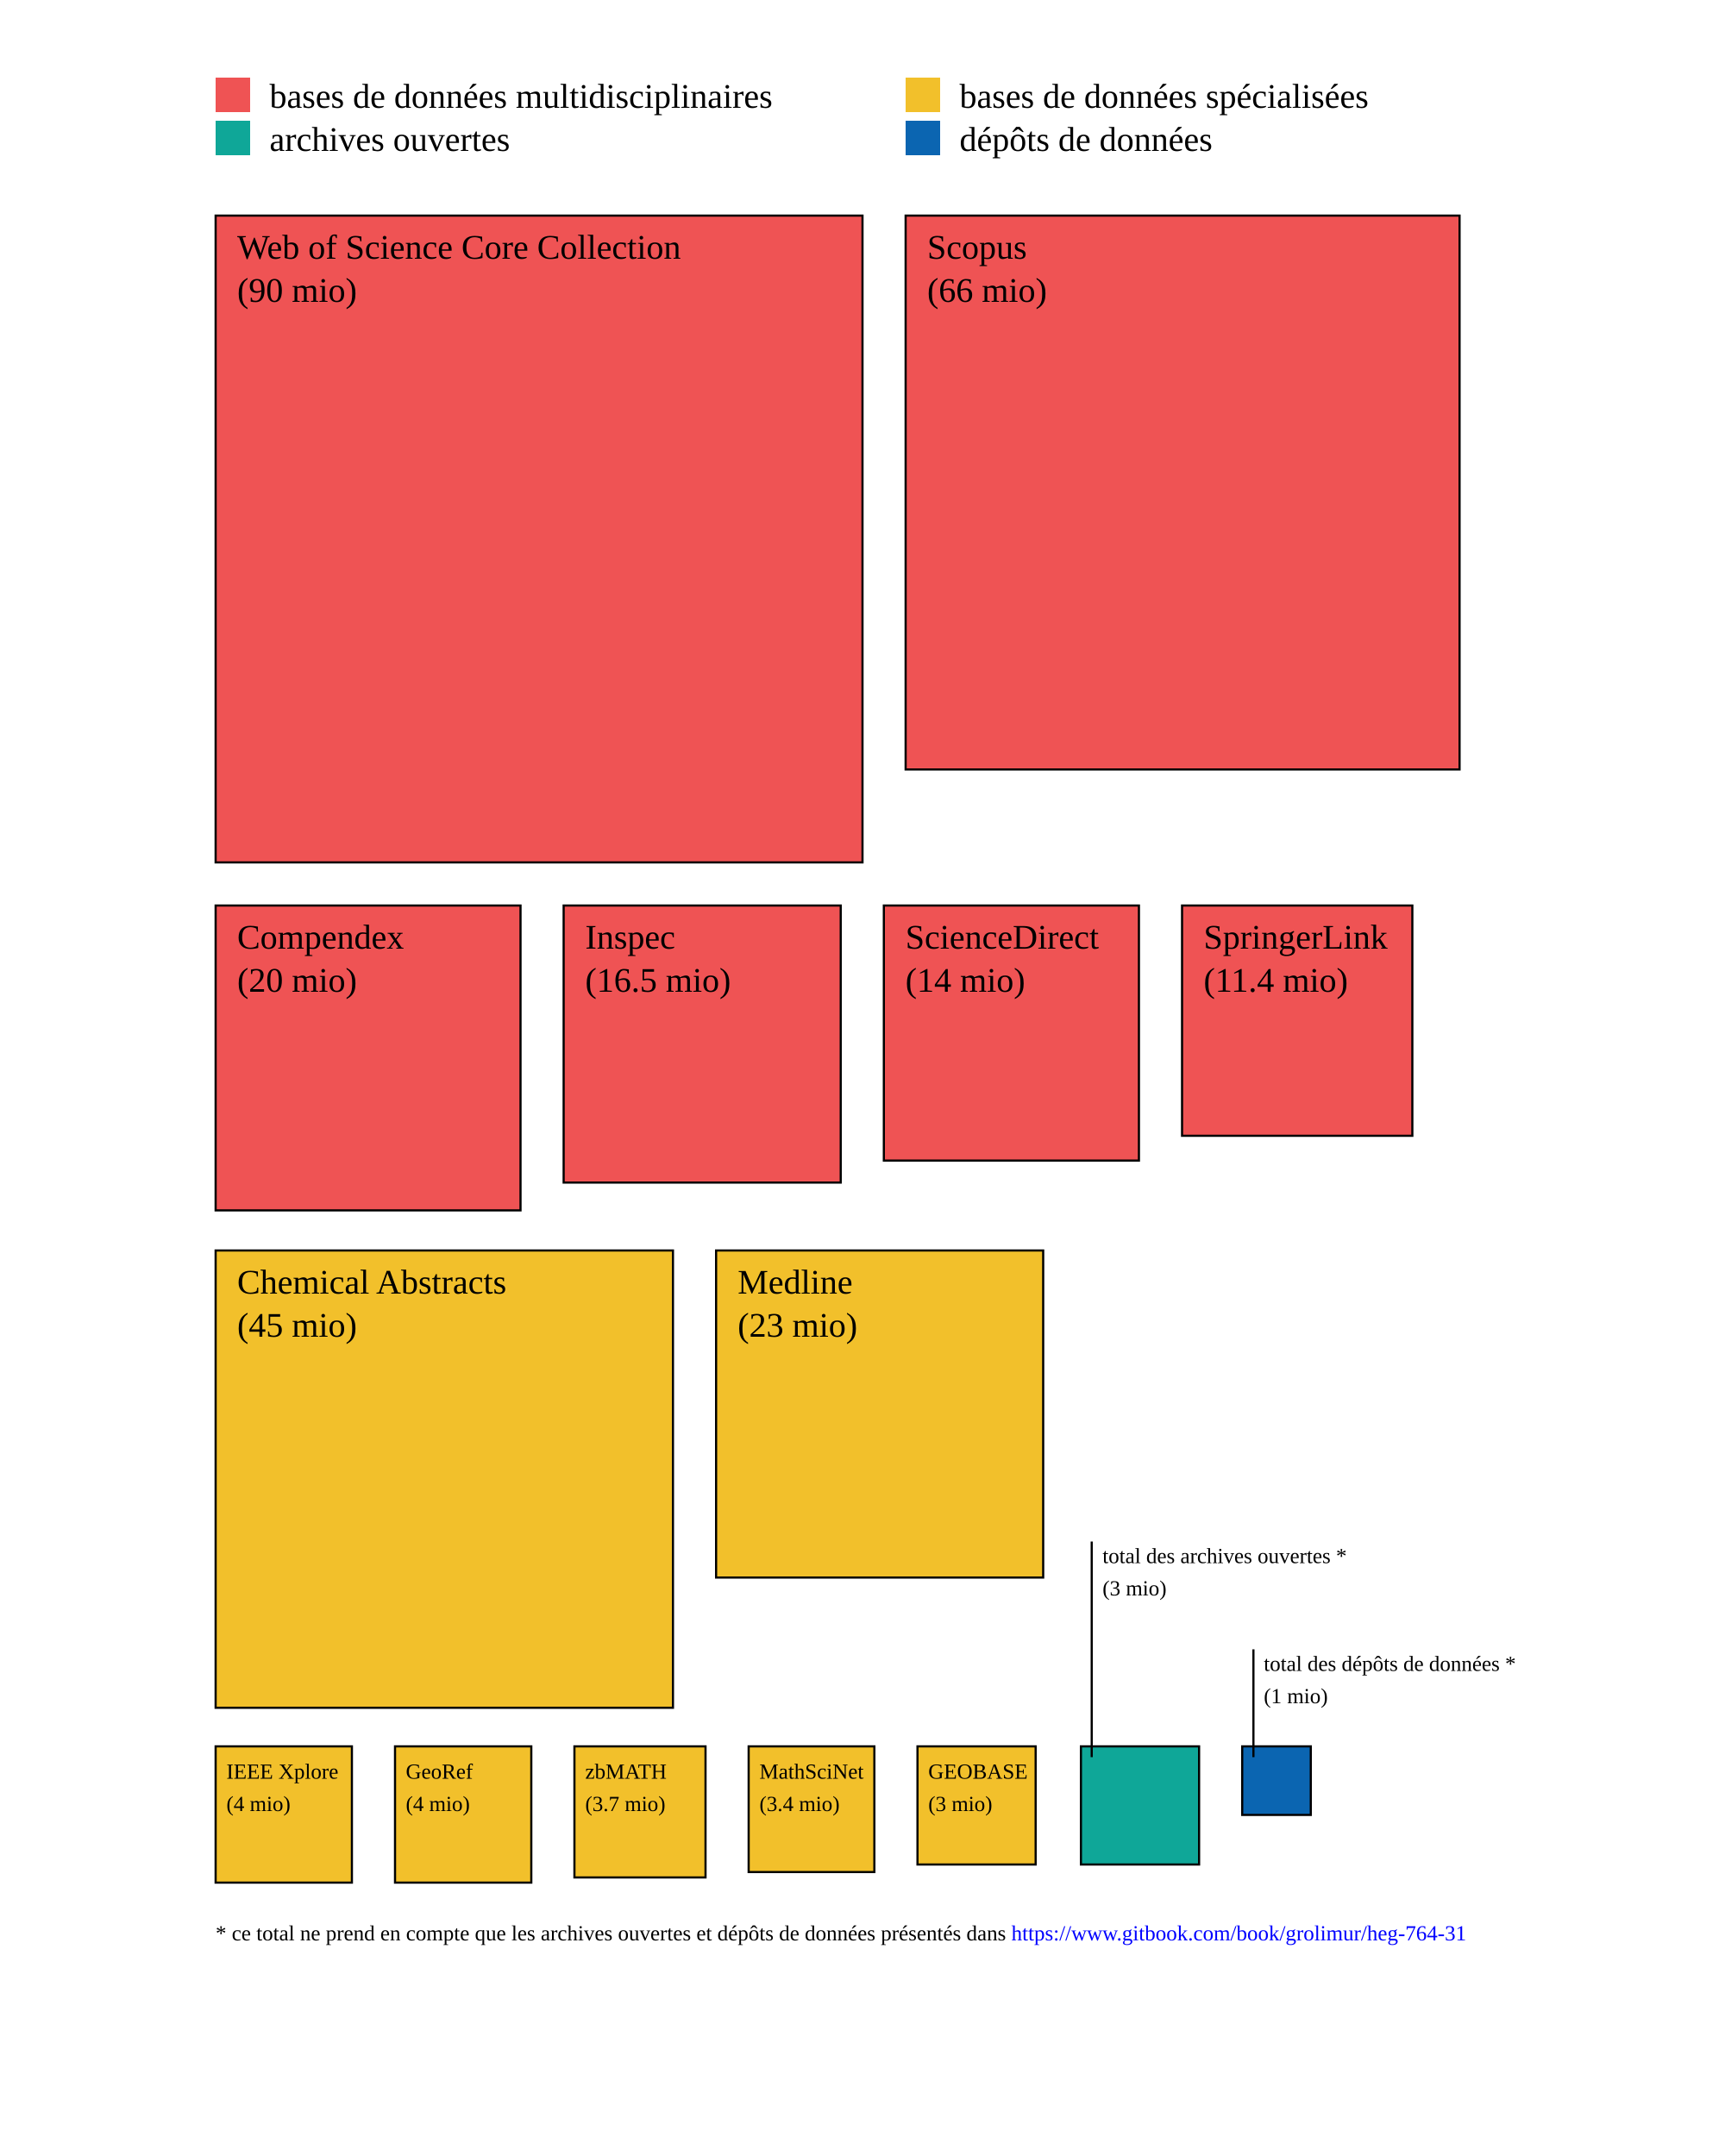
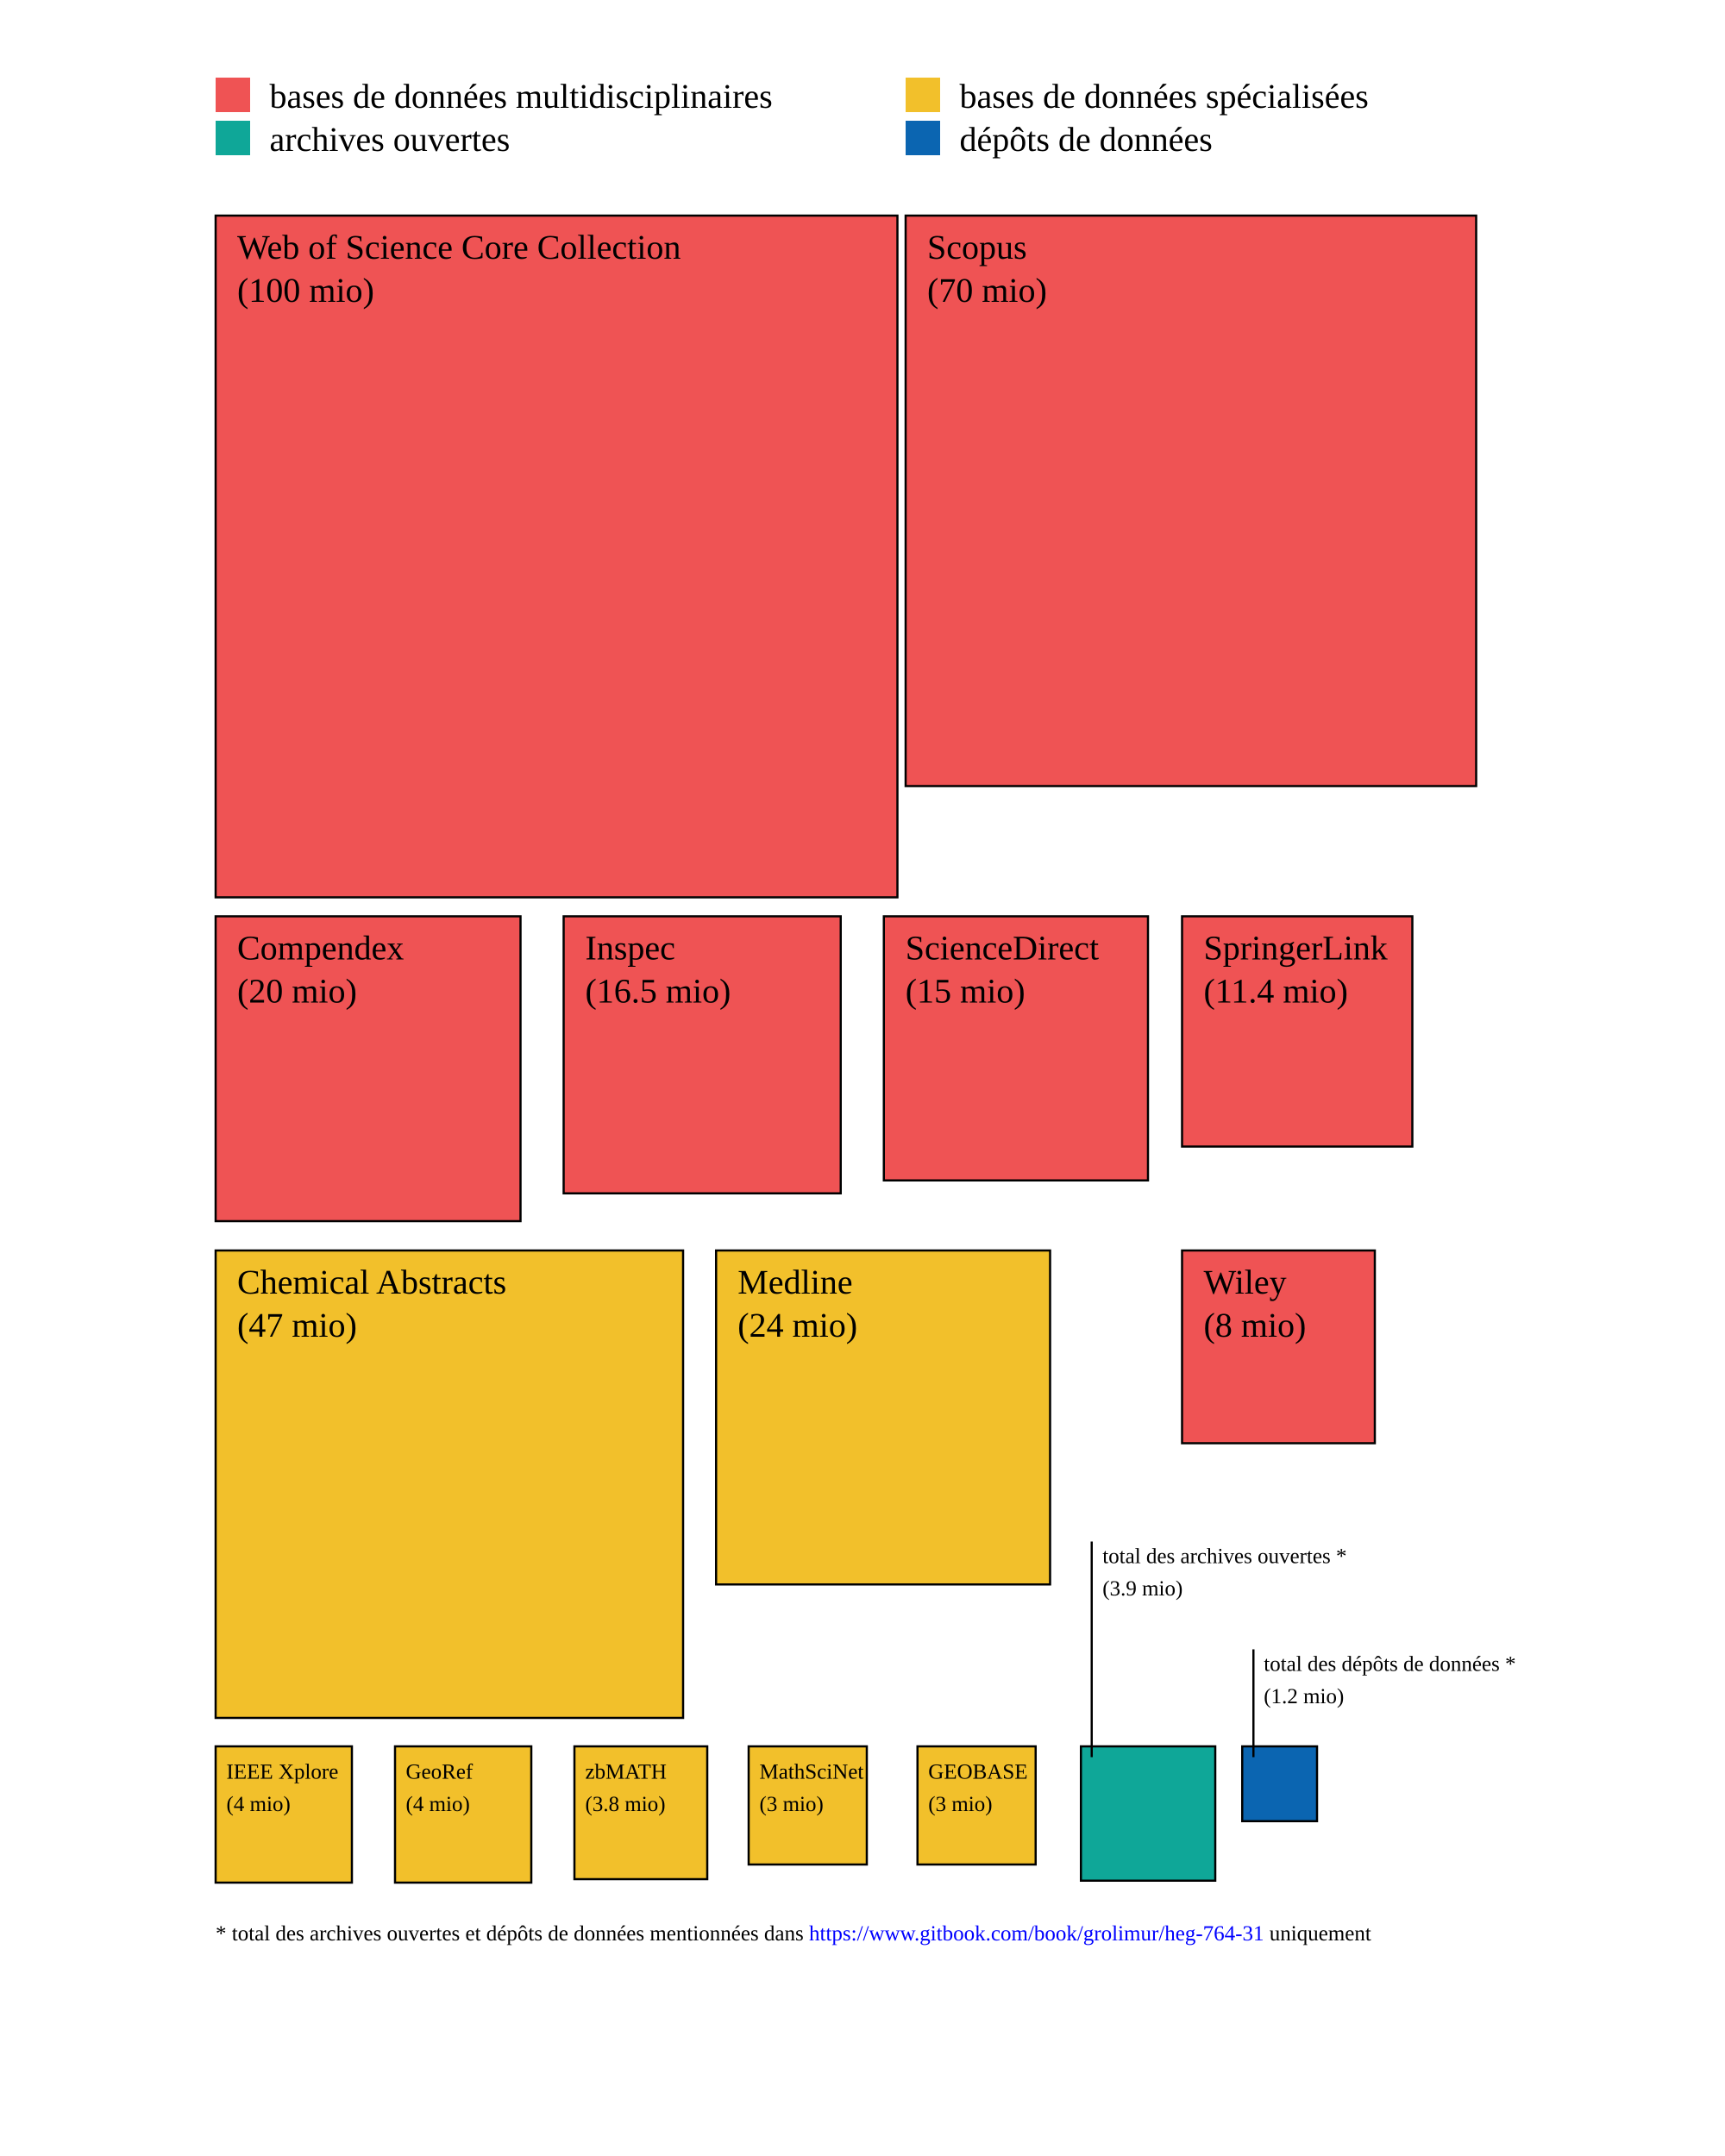
<svg xmlns="http://www.w3.org/2000/svg" xmlns:xlink="http://www.w3.org/1999/xlink" version="1.0" width="800" height="1000" viewBox="0 0 800 1000">
  <rect x="100" y="36" width="16" height="16" style="fill: #ef5354;" />
  <text x="125" y="50" style="font-size: 16px;">bases de données multidisciplinaires</text>
  <rect x="420" y="36" width="16" height="16" style="fill: #f2c02b;" />
  <text x="445" y="50" style="font-size: 16px;">bases de données spécialisées</text>
  <rect x="100" y="56" width="16" height="16" style="fill: #0fa798;" />
  <text x="125" y="70" style="font-size: 16px;">archives ouvertes</text>
  <rect x="420" y="56" width="16" height="16" style="fill: #0b65b1;" />
  <text x="445" y="70" style="font-size: 16px;">dépôts de données</text>
-   <rect x="100" y="100" width="300" height="300" style="stroke: black; stroke-width: 1px; fill: #ef5354;" /> // Web of Science Core Collection
+   <rect x="100" y="100" width="316.2" height="316.2" style="stroke: black; stroke-width: 1px; fill: #ef5354;" /> // Web of Science Core Collection
<text x="110" y="120" style="font-size: 16px;">Web of Science Core Collection</text>
-   <text x="110" y="140" style="font-size: 16px;">(90 mio)</text>
-   <rect x="420" y="100" width="256.9" height="256.9" style="stroke: black; stroke-width: 1px; fill: #ef5354;" /> // Scopus
+   <text x="110" y="140" style="font-size: 16px;">(100 mio)</text>
+   <rect x="420" y="100" width="264.6" height="264.6" style="stroke: black; stroke-width: 1px; fill: #ef5354;" /> // Scopus
<text x="430" y="120" style="font-size: 16px;">Scopus</text>
-   <text x="430" y="140" style="font-size: 16px;">(66 mio)</text>
-   <rect x="100" y="420" width="141.4" height="141.4" style="stroke: black; stroke-width: 1px; fill: #ef5354;" /> // Compendex
- <text x="110" y="440" style="font-size: 16px;">Compendex</text>
-   <text x="110" y="460" style="font-size: 16px;">(20 mio)</text>
-   <rect x="261.4" y="420" width="128.5" height="128.5" style="stroke: black; stroke-width: 1px; fill: #ef5354;" /> // Inspec
- <text x="271.4" y="440" style="font-size: 16px;">Inspec</text>
-   <text x="271.4" y="460" style="font-size: 16px;">(16.5 mio)</text>
-   <rect x="409.9" y="420" width="118.3" height="118.3" style="stroke: black; stroke-width: 1px; fill: #ef5354;" /> // ScienceDirect
- <text x="419.9" y="440" style="font-size: 16px;">ScienceDirect</text>
-   <text x="419.9" y="460" style="font-size: 16px;">(14 mio)</text>
-   <rect x="548.2" y="420" width="106.8" height="106.8" style="stroke: black; stroke-width: 1px; fill: #ef5354;" /> // SpringerLink
- <text x="558.2" y="440" style="font-size: 16px;">SpringerLink</text>
-   <text x="558.2" y="460" style="font-size: 16px;">(11.4 mio)</text>
-   <rect x="100" y="580" width="212.1" height="212.1" style="stroke: black; stroke-width: 1px; fill: #f2c02b;" /> // Chemical Abstracts
+   <text x="430" y="140" style="font-size: 16px;">(70 mio)</text>
+   <rect x="100" y="425" width="141.4" height="141.4" style="stroke: black; stroke-width: 1px; fill: #ef5354;" /> // Compendex
+ <text x="110" y="445" style="font-size: 16px;">Compendex</text>
+   <text x="110" y="465" style="font-size: 16px;">(20 mio)</text>
+   <rect x="261.4" y="425" width="128.5" height="128.5" style="stroke: black; stroke-width: 1px; fill: #ef5354;" /> // Inspec
+ <text x="271.4" y="445" style="font-size: 16px;">Inspec</text>
+   <text x="271.4" y="465" style="font-size: 16px;">(16.5 mio)</text>
+   <rect x="409.9" y="425" width="122.5" height="122.5" style="stroke: black; stroke-width: 1px; fill: #ef5354;" /> // ScienceDirect
+ <text x="419.9" y="445" style="font-size: 16px;">ScienceDirect</text>
+   <text x="419.9" y="465" style="font-size: 16px;">(15 mio)</text>
+   <rect x="548.2" y="425" width="106.8" height="106.8" style="stroke: black; stroke-width: 1px; fill: #ef5354;" /> // SpringerLink
+ <text x="558.2" y="445" style="font-size: 16px;">SpringerLink</text>
+   <text x="558.2" y="465" style="font-size: 16px;">(11.4 mio)</text>
+   <rect x="548.2" y="580" width="89.4" height="89.4" style="stroke: black; stroke-width: 1px; fill: #ef5354;" /> // SpringerLink
+ <text x="558.2" y="600" style="font-size: 16px;">Wiley</text>
+   <text x="558.2" y="620" style="font-size: 16px;">(8 mio)</text>
+   <rect x="100" y="580" width="216.8" height="216.8" style="stroke: black; stroke-width: 1px; fill: #f2c02b;" /> // Chemical Abstracts
<text x="110" y="600" style="font-size: 16px;">Chemical Abstracts</text>
-   <text x="110" y="620" style="font-size: 16px;">(45 mio)</text>
-   <rect x="332.1" y="580" width="151.7" height="151.7" style="stroke: black; stroke-width: 1px; fill: #f2c02b;" /> // Medline
+   <text x="110" y="620" style="font-size: 16px;">(47 mio)</text>
+   <rect x="332.1" y="580" width="154.9" height="154.9" style="stroke: black; stroke-width: 1px; fill: #f2c02b;" /> // Medline
<text x="342.1" y="600" style="font-size: 16px;">Medline</text>
-   <text x="342.1" y="620" style="font-size: 16px;">(23 mio)</text>
+   <text x="342.1" y="620" style="font-size: 16px;">(24 mio)</text>
  <rect x="100" y="810" width="63.2" height="63.2" style="stroke: black; stroke-width: 1px; fill: #f2c02b;" /> // IEEE Xplore
<text x="105" y="825" style="font-size: 10px;">IEEE Xplore</text>
  <text x="105" y="840" style="font-size: 10px;">(4 mio)</text>
  <rect x="183.2" y="810" width="63.2" height="63.2" style="stroke: black; stroke-width: 1px; fill: #f2c02b;" /> // GeoRef
<text x="188.2" y="825" style="font-size: 10px;">GeoRef</text>
  <text x="188.2" y="840" style="font-size: 10px;">(4 mio)</text>
-   <rect x="266.4" y="810" width="60.8" height="60.8" style="stroke: black; stroke-width: 1px; fill: #f2c02b;" /> // zbMATH
+   <rect x="266.4" y="810" width="61.6" height="61.6" style="stroke: black; stroke-width: 1px; fill: #f2c02b;" /> // zbMATH
<text x="271.4" y="825" style="font-size: 10px;">zbMATH</text>
-   <text x="271.4" y="840" style="font-size: 10px;">(3.7 mio)</text>
-   <rect x="347.2" y="810" width="58.3" height="58.3" style="stroke: black; stroke-width: 1px; fill: #f2c02b;" /> // MathSciNet
+   <text x="271.4" y="840" style="font-size: 10px;">(3.8 mio)</text>
+   <rect x="347.2" y="810" width="54.8" height="54.8" style="stroke: black; stroke-width: 1px; fill: #f2c02b;" /> // MathSciNet
<text x="352.2" y="825" style="font-size: 10px;">MathSciNet</text>
-   <text x="352.2" y="840" style="font-size: 10px;">(3.4 mio)</text>
+   <text x="352.2" y="840" style="font-size: 10px;">(3 mio)</text>
  <rect x="425.5" y="810" width="54.8" height="54.8" style="stroke: black; stroke-width: 1px; fill: #f2c02b;" /> // GEOBASE
<text x="430.5" y="825" style="font-size: 10px;">GEOBASE</text>
  <text x="430.5" y="840" style="font-size: 10px;">(3 mio)</text>
-   <rect x="501.3" y="810" width="54.8" height="54.8" style="stroke: black; stroke-width: 1px; fill: #0fa798;" /> // archives ouvertes
+   <rect x="501.3" y="810" width="62.3" height="62.3" style="stroke: black; stroke-width: 1px; fill: #0fa798;" /> // archives ouvertes
<line x1="506.3" y1="815" x2="506.3" y2="715" style="stroke: black; stroke-width: 1px;" />
  <text x="511.3" y="725" style="font-size: 10px;">total des archives ouvertes *</text>
-   <text x="511.3" y="740" style="font-size: 10px;">(3 mio)</text>
-   <rect x="576.1" y="810" width="31.8" height="31.8" style="stroke: black; stroke-width: 1px; fill: #0b65b1;" /> // dépôts de données
+   <text x="511.3" y="740" style="font-size: 10px;">(3.9 mio)</text>
+   <rect x="576.1" y="810" width="34.7" height="34.7" style="stroke: black; stroke-width: 1px; fill: #0b65b1;" /> // dépôts de données
<line x1="581.3" y1="815" x2="581.3" y2="765" style="stroke: black; stroke-width: 1px;" />
  <text x="586.1" y="775" style="font-size: 10px;">total des dépôts de données *</text>
-   <text x="586.1" y="790" style="font-size: 10px;">(1 mio)</text>
-   <text x="100" y="900" style="font-size: 10px;">* ce total ne prend en compte que les archives ouvertes et dépôts de données présentés dans <a xlink:href="https://www.gitbook.com/book/grolimur/heg-764-31" target="_blank" fill="blue">https://www.gitbook.com/book/grolimur/heg-764-31</a>
-   </text>
+   <text x="586.1" y="790" style="font-size: 10px;">(1.2 mio)</text>
+   <text x="100" y="900" style="font-size: 10px;">* total des archives ouvertes et dépôts de données mentionnées dans <a xlink:href="https://www.gitbook.com/book/grolimur/heg-764-31" target="_blank" fill="blue">https://www.gitbook.com/book/grolimur/heg-764-31</a> uniquement</text>
</svg>
